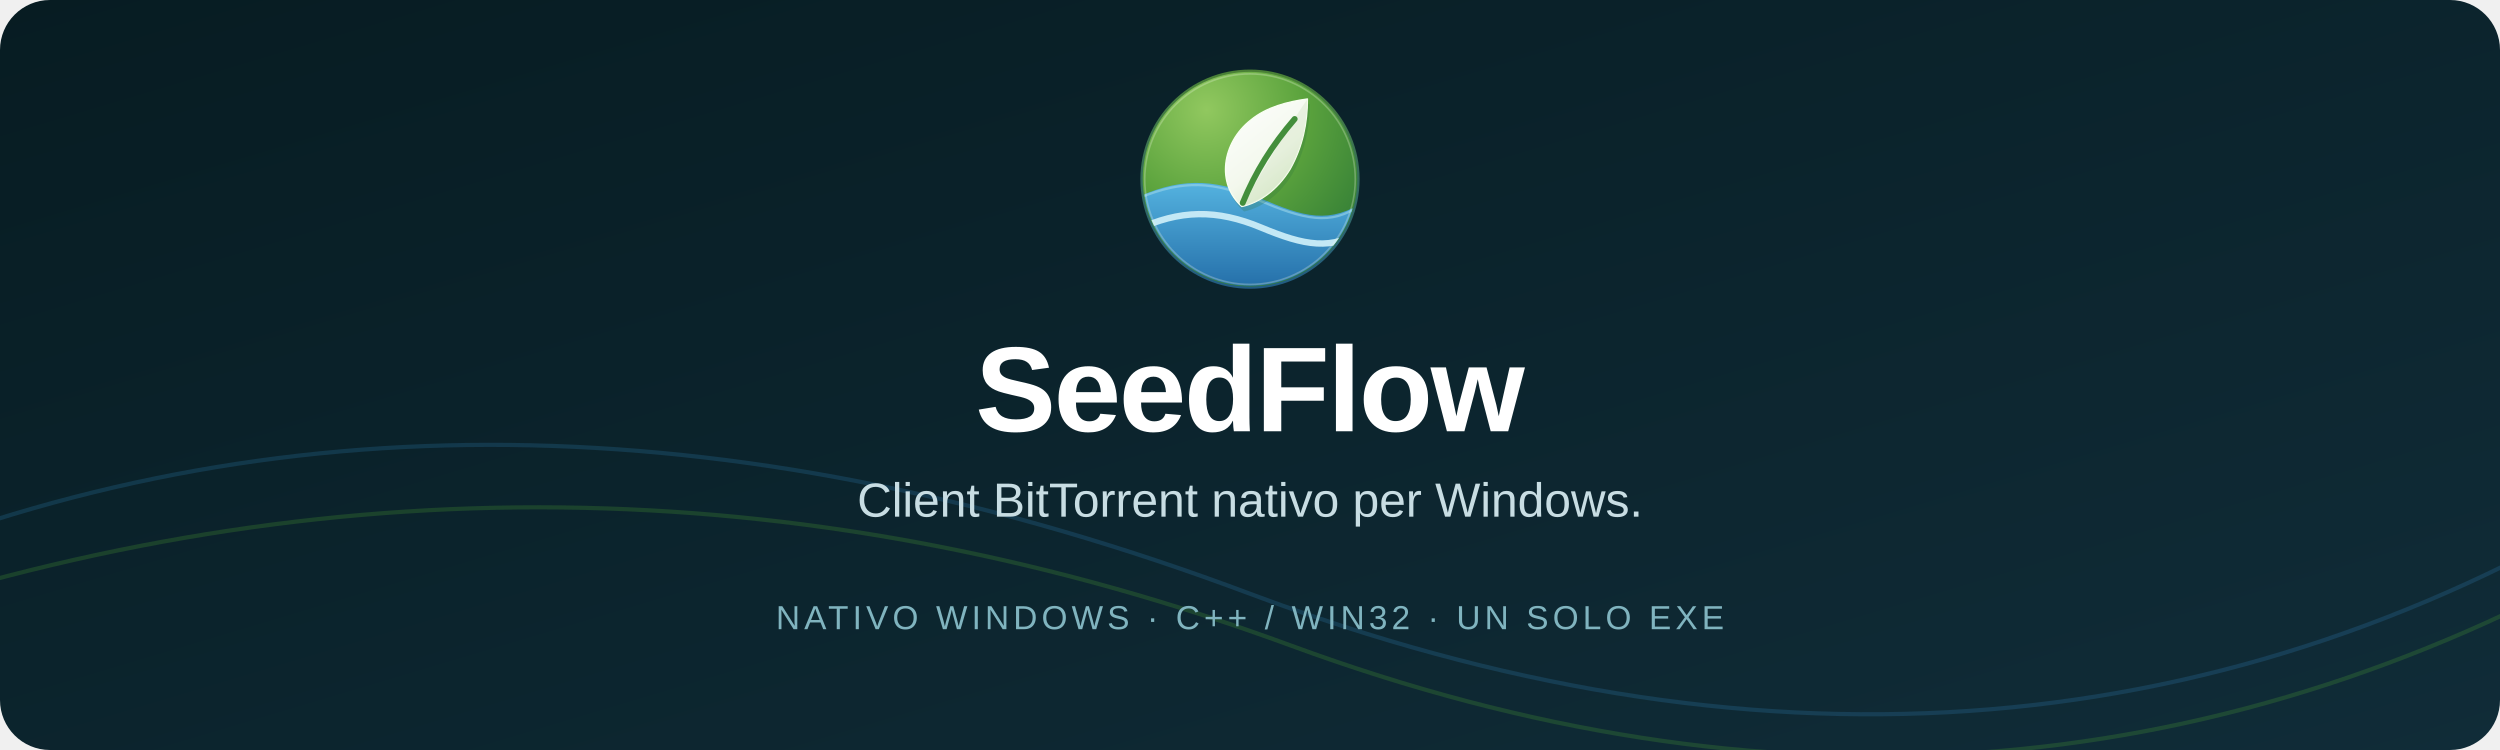
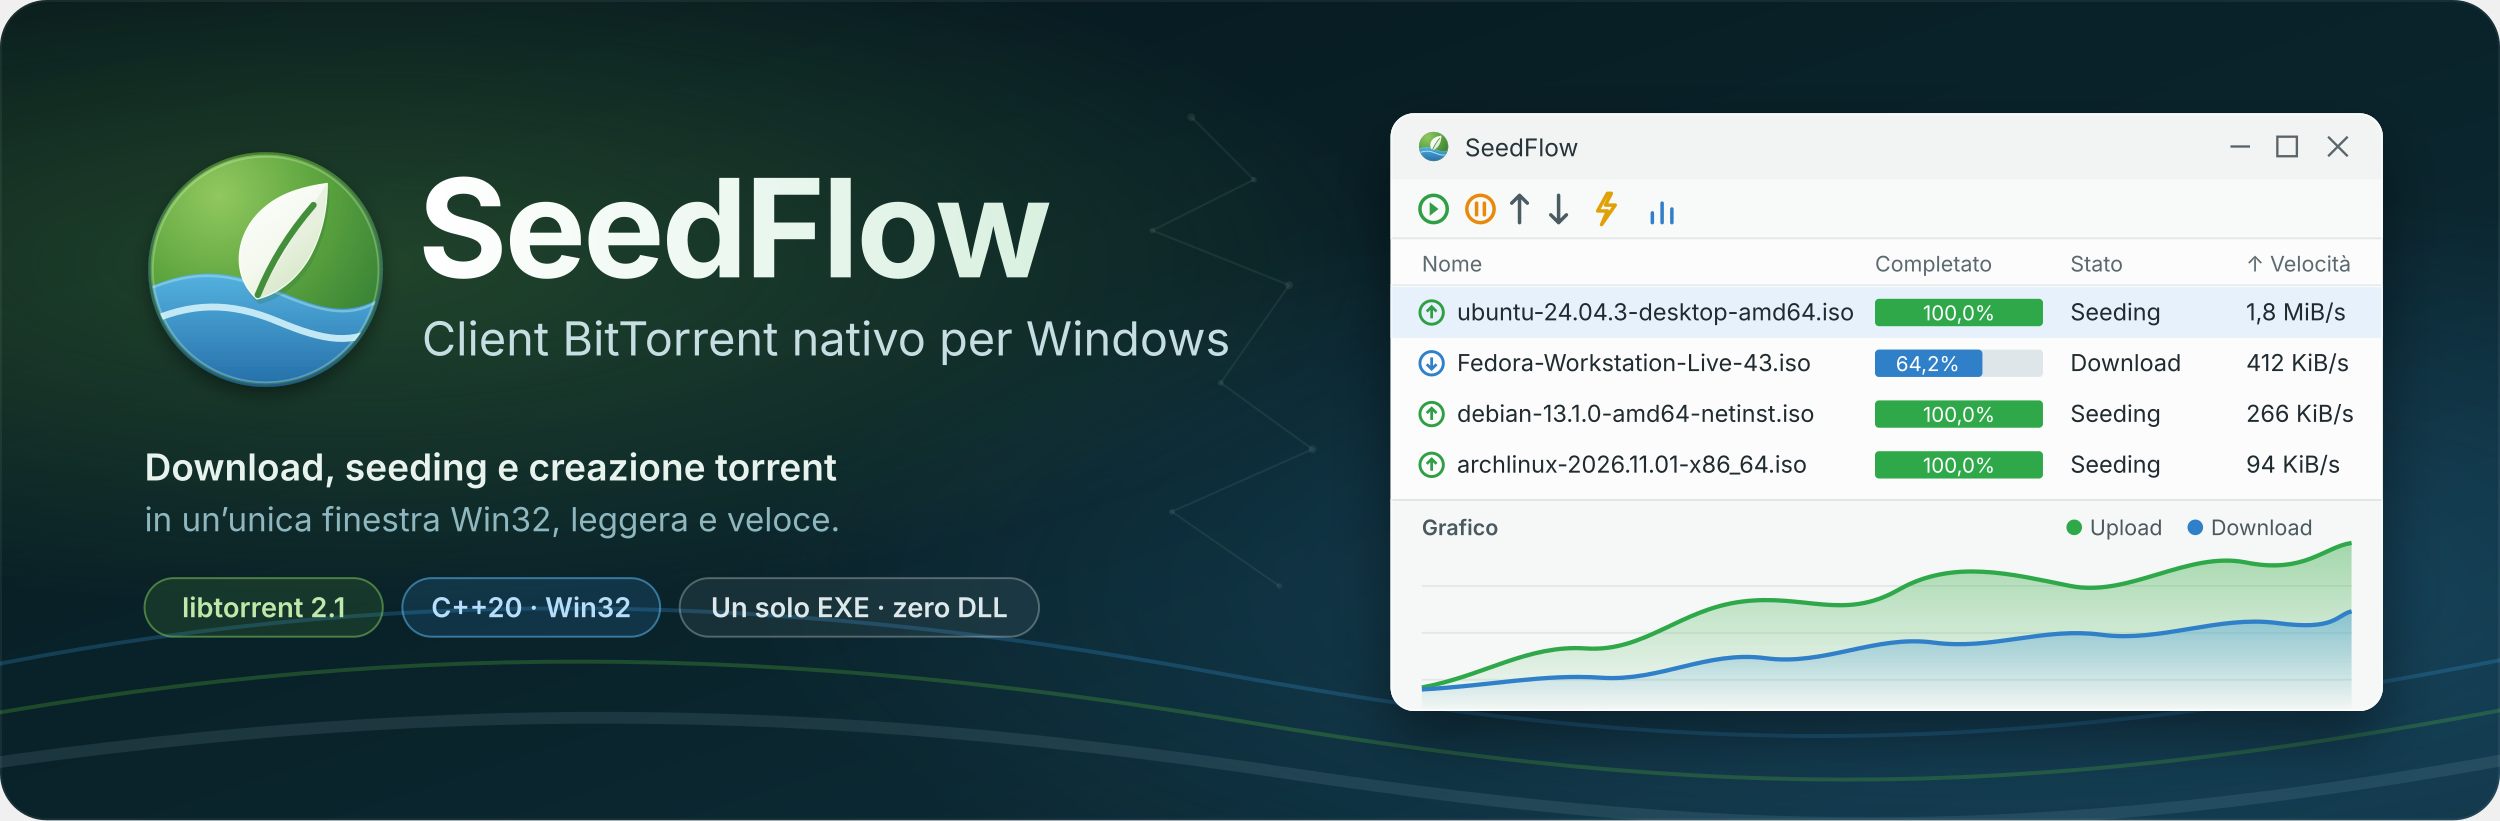
- <svg xmlns="http://www.w3.org/2000/svg" width="1200" height="360" viewBox="0 0 1200 360" role="img" aria-label="SeedFlow — Client BitTorrent nativo per Windows.">
+ <svg xmlns="http://www.w3.org/2000/svg" width="1280" height="420" viewBox="0 0 1280 420" role="img" aria-label="SeedFlow — client BitTorrent nativo per Windows">
  <defs>
-     <linearGradient id="bg" x2="1" y2="1">
-       <stop stop-color="#071c22" />
-       <stop offset="1" stop-color="#102c38" />
+     <linearGradient id="sf-bg" x1="0" y1="0" x2="1" y2="1">
+       <stop stop-color="#06171c" />
+       <stop offset=".55" stop-color="#0a242c" />
+       <stop offset="1" stop-color="#0f3140" />
    </linearGradient>
+     <radialGradient id="sf-glow-g" cx=".14" cy=".32" r=".42">
+       <stop stop-color="#5BA33D" stop-opacity=".30" />
+       <stop offset="1" stop-color="#5BA33D" stop-opacity="0" />
+     </radialGradient>
+     <radialGradient id="sf-glow-b" cx=".80" cy=".72" r=".5">
+       <stop stop-color="#3FA9F5" stop-opacity=".22" />
+       <stop offset="1" stop-color="#3FA9F5" stop-opacity="0" />
+     </radialGradient>
+     <linearGradient id="sf-title" x1="0" y1="0" x2="1" y2="0">
+       <stop stop-color="#ffffff" />
+       <stop offset="1" stop-color="#d9f0e0" />
+     </linearGradient>
+     <linearGradient id="sf-graph-up" x1="0" y1="0" x2="0" y2="1">
+       <stop stop-color="#3fae4f" stop-opacity=".45" />
+       <stop offset="1" stop-color="#3fae4f" stop-opacity="0" />
+     </linearGradient>
+     <linearGradient id="sf-graph-dn" x1="0" y1="0" x2="0" y2="1">
+       <stop stop-color="#2f8fd8" stop-opacity=".40" />
+       <stop offset="1" stop-color="#2f8fd8" stop-opacity="0" />
+     </linearGradient>
+     <filter id="sf-shadow" x="-10%" y="-10%" width="120%" height="130%">
+       <feDropShadow dx="0" dy="14" stdDeviation="16" flood-color="#000" flood-opacity=".45" />
+     </filter>
+     <filter id="sf-icon-shadow" x="-20%" y="-20%" width="140%" height="150%">
+       <feDropShadow dx="0" dy="8" stdDeviation="9" flood-color="#000" flood-opacity=".40" />
+     </filter>
+     <clipPath id="sf-frame">
+       <rect width="1280" height="420" rx="24" />
+     </clipPath>
+     <clipPath id="sf-win">
+       <rect x="712" y="58" width="508" height="306" rx="12" />
+     </clipPath>
+     <radialGradient id="ic-green" cx=".30" cy=".18" r=".94">
+       <stop stop-color="#91C85F" />
+       <stop offset=".48" stop-color="#5BA33D" />
+       <stop offset="1" stop-color="#2D7835" />
+     </radialGradient>
+     <linearGradient id="ic-water" x1="0" y1="0" x2="0" y2="1">
+       <stop stop-color="#54B2DF" />
+       <stop offset="1" stop-color="#216AA5" />
+     </linearGradient>
+     <linearGradient id="ic-leaf" x1="0" y1="0" x2=".6" y2="1">
+       <stop stop-color="#FFFFFF" />
+       <stop offset=".65" stop-color="#F3F8ED" />
+       <stop offset="1" stop-color="#DCECCF" />
+     </linearGradient>
+     <linearGradient id="ic-edge" x1="0" y1="0" x2="0" y2="1">
+       <stop stop-color="#4A8135" />
+       <stop offset="1" stop-color="#215C83" />
+     </linearGradient>
+     <clipPath id="ic-disc">
+       <circle cx="128" cy="128" r="117" />
+     </clipPath>
+     <g id="sf-icon">
+       <circle cx="128" cy="128" r="119" fill="url(#ic-green)" stroke="url(#ic-edge)" stroke-width="2.5" />
+       <g clip-path="url(#ic-disc)">
+         <path d="M0 150C48 127 86 126 137 148S215 178 256 151V256H0Z" fill="url(#ic-water)" />
+         <path d="M8 148C55 129 87 130 137 151S216 180 250 156" fill="none" stroke="#9BD6E9" stroke-opacity=".60" stroke-width="2.5" />
+         <path d="M3 184C51 161 92 161 140 181S218 207 253 183" fill="none" stroke="#C3E8F5" stroke-width="7" />
+       </g>
+       <path d="M120 161C91 136 97 91 129 66C146 52 169 46 192 43C192 69 187 95 173 120C159 143 139 157 120 161Z" fill="#2B713A" opacity=".24" transform="translate(1.5 2.5)" />
+       <path d="M119 158C91 133 97 88 129 63C146 49 169 43 191 40C191 66 186 92 172 117C158 140 138 154 119 158Z" fill="url(#ic-leaf)" stroke="#F9FFF2" stroke-width="1.5" stroke-linejoin="round" />
+       <path d="M191 40C191 66 186 92 172 117C158 140 138 154 119 158C140 123 161 84 191 40Z" fill="#BDD7A7" opacity=".24" />
+       <path d="M120 154C134 120 152 91 177 62" fill="none" stroke="#438E3B" stroke-width="6.5" stroke-linecap="round" />
+       <circle cx="128" cy="128" r="115.5" fill="none" stroke="#EBF6DD" stroke-opacity=".28" stroke-width="1.8" />
+     </g>
  </defs>
-   <rect width="1200" height="360" rx="24" fill="url(#bg)" />
-   <path d="M-60 270 Q240 150 600 285 T1260 240" fill="none" stroke="#3FA9F5" stroke-opacity=".16" stroke-width="2" />
-   <path d="M-60 295 Q280 185 620 310 T1260 265" fill="none" stroke="#5BC236" stroke-opacity=".2" stroke-width="2" />
-   <svg x="544" y="30" width="112" height="112" viewBox="0 0 256 256">
-     <defs>
-       <radialGradient id="green" cx=".30" cy=".18" r=".94">
-         <stop stop-color="#91C85F" />
-         <stop offset=".48" stop-color="#5BA33D" />
-         <stop offset="1" stop-color="#2D7835" />
-       </radialGradient>
-       <linearGradient id="water" x1="0" y1="0" x2="0" y2="1">
-         <stop stop-color="#54B2DF" />
-         <stop offset="1" stop-color="#216AA5" />
-       </linearGradient>
-       <linearGradient id="leaf" x1="0" y1="0" x2=".6" y2="1">
-         <stop stop-color="#FFFFFF" />
-         <stop offset=".65" stop-color="#F3F8ED" />
-         <stop offset="1" stop-color="#DCECCF" />
-       </linearGradient>
-       <linearGradient id="edge" x1="0" y1="0" x2="0" y2="1">
-         <stop stop-color="#4A8135" />
-         <stop offset="1" stop-color="#215C83" />
-       </linearGradient>
-       <clipPath id="disc">
-         <circle cx="128" cy="128" r="117" />
-       </clipPath>
-     </defs>
-     <circle cx="128" cy="128" r="119" fill="url(#green)" stroke="url(#edge)" stroke-width="2.5" />
-     <g clip-path="url(#disc)">
-       <path d="M0 150C48 127 86 126 137 148S215 178 256 151V256H0Z" fill="url(#water)" />
-       <path d="M8 148C55 129 87 130 137 151S216 180 250 156" fill="none" stroke="#9BD6E9" stroke-opacity=".60" stroke-width="2.5" />
-       <path d="M3 184C51 161 92 161 140 181S218 207 253 183" fill="none" stroke="#C3E8F5" stroke-width="7" />
+   <g clip-path="url(#sf-frame)">
+     <rect width="1280" height="420" fill="url(#sf-bg)" />
+     <rect width="1280" height="420" fill="url(#sf-glow-g)" />
+     <rect width="1280" height="420" fill="url(#sf-glow-b)" />
+     <g fill="#9fd3b0" fill-opacity=".10">
+       <circle cx="610" cy="60" r="2" />
+       <circle cx="642" cy="92" r="1.5" />
+       <circle cx="590" cy="118" r="1.5" />
+       <circle cx="660" cy="146" r="2" />
+       <circle cx="625" cy="196" r="1.5" />
+       <circle cx="672" cy="230" r="2" />
+       <circle cx="600" cy="262" r="1.5" />
+       <circle cx="655" cy="300" r="1.5" />
    </g>
-     <path d="M120 161C91 136 97 91 129 66C146 52 169 46 192 43C192 69 187 95 173 120C159 143 139 157 120 161Z" fill="#2B713A" opacity=".24" transform="translate(1.5 2.5)" />
-     <path d="M119 158C91 133 97 88 129 63C146 49 169 43 191 40C191 66 186 92 172 117C158 140 138 154 119 158Z" fill="url(#leaf)" stroke="#F9FFF2" stroke-width="1.5" stroke-linejoin="round" />
-     <path d="M191 40C191 66 186 92 172 117C158 140 138 154 119 158C140 123 161 84 191 40Z" fill="#BDD7A7" opacity=".24" />
-     <path d="M120 154C134 120 152 91 177 62" fill="none" stroke="#438E3B" stroke-width="6.5" stroke-linecap="round" />
-     <circle cx="128" cy="128" r="115.5" fill="none" stroke="#EBF6DD" stroke-opacity=".28" stroke-width="1.8" />
-   </svg>
-   <text x="600" y="207" text-anchor="middle" fill="#ffffff" font-family="Segoe UI,Arial,sans-serif" font-size="58" font-weight="700" letter-spacing="-1">SeedFlow</text>
-   <text x="600" y="248" text-anchor="middle" fill="#c8dde3" font-family="Segoe UI,Arial,sans-serif" font-size="23">Client BitTorrent nativo per Windows.</text>
-   <text x="600" y="302" text-anchor="middle" fill="#80b4bf" font-family="Segoe UI,Arial,sans-serif" font-size="16" letter-spacing="2">NATIVO WINDOWS · C++ / WIN32 · UN SOLO EXE</text>
+     <g stroke="#9fd3b0" stroke-opacity=".09" stroke-width="1" fill="none">
+       <path d="M610 60L642 92L590 118L660 146L625 196L672 230L600 262L655 300" />
+     </g>
+     <path d="M-40 348C180 300 380 300 620 344S1020 392 1320 330" fill="none" stroke="#3FA9F5" stroke-opacity=".22" stroke-width="2" />
+     <path d="M-40 372C200 326 400 330 640 370S1040 412 1320 356" fill="none" stroke="#5BC236" stroke-opacity=".26" stroke-width="2" />
+     <path d="M-40 396C220 356 420 360 660 396S1060 432 1320 382" fill="none" stroke="#C3E8F5" stroke-opacity=".10" stroke-width="6" />
+     <use href="#sf-icon" transform="translate(72 74) scale(.5)" filter="url(#sf-icon-shadow)" />
+     <text x="214" y="142" fill="url(#sf-title)" font-family="'Segoe UI Variable Display','Segoe UI',Inter,system-ui,sans-serif" font-size="70" font-weight="700" letter-spacing="-1.5">SeedFlow</text>
+     <text x="216" y="182" fill="#c6dde2" font-family="'Segoe UI Variable Text','Segoe UI',Inter,system-ui,sans-serif" font-size="24">Client BitTorrent nativo per Windows</text>
+     <text x="74" y="246" fill="#e8f3ee" font-family="'Segoe UI Variable Text','Segoe UI',Inter,system-ui,sans-serif" font-size="19" font-weight="600">Download, seeding e creazione torrent</text>
+     <text x="74" y="272" fill="#8fb7bf" font-family="'Segoe UI Variable Text','Segoe UI',Inter,system-ui,sans-serif" font-size="17">in un’unica finestra Win32, leggera e veloce.</text>
+     <g font-family="'Segoe UI Variable Text','Segoe UI',Inter,system-ui,sans-serif" font-size="14" font-weight="600">
+       <rect x="74" y="296" width="122" height="30" rx="15" fill="#5BA33D" fill-opacity=".16" stroke="#7cc35a" stroke-opacity=".55" />
+       <text x="135" y="316" text-anchor="middle" fill="#bfe8a9">libtorrent 2.1</text>
+       <rect x="206" y="296" width="132" height="30" rx="15" fill="#3FA9F5" fill-opacity=".14" stroke="#5cb6f0" stroke-opacity=".55" />
+       <text x="272" y="316" text-anchor="middle" fill="#b7defa">C++20 · Win32</text>
+       <rect x="348" y="296" width="184" height="30" rx="15" fill="#ffffff" fill-opacity=".06" stroke="#ffffff" stroke-opacity=".28" />
+       <text x="440" y="316" text-anchor="middle" fill="#dde8eb">Un solo EXE · zero DLL</text>
+     </g>
+     <g filter="url(#sf-shadow)">
+       <rect x="712" y="58" width="508" height="306" rx="12" fill="#fbfcfb" />
+     </g>
+     <g clip-path="url(#sf-win)" font-family="'Segoe UI Variable Text','Segoe UI',Inter,system-ui,sans-serif">
+       <rect x="712" y="58" width="508" height="34" fill="#f1f4f2" />
+       <use href="#sf-icon" transform="translate(726 67) scale(.0625)" />
+       <text x="750" y="80" font-size="12.5" fill="#26343a">SeedFlow</text>
+       <g stroke="#59656b" stroke-width="1.2" fill="none">
+         <path d="M1142 75h10" />
+         <rect x="1166" y="70" width="10" height="10" />
+         <path d="M1192 70l10 10M1202 70l-10 10" />
+       </g>
+       <rect x="712" y="92" width="508" height="30" fill="#f8faf9" />
+       <g stroke-width="1.8" fill="none" stroke-linecap="round" stroke-linejoin="round">
+         <circle cx="734" cy="107" r="7" stroke="#2f9e44" />
+         <path d="M732 103.5l4.5 3.5-4.5 3.5z" fill="#2f9e44" stroke="none" />
+         <circle cx="758" cy="107" r="7" stroke="#e8890c" />
+         <path d="M756 104v6M760 104v6" stroke="#e8890c" />
+         <path d="M778 100v14M774 104l4-4 4 4" stroke="#4a5b63" />
+         <path d="M798 100v14M794 110l4 4 4-4" stroke="#4a5b63" />
+         <path d="M823 99l-5 9h5l-3 7 7-10h-5l3-6z" stroke="#e0a106" />
+         <path d="M846 114v-5M851 114v-10M856 114v-7" stroke="#2f80c9" />
+       </g>
+       <path d="M712 122h508" stroke="#e3e8e6" />
+       <g font-size="11" fill="#5c6a70">
+         <text x="728" y="139">Nome</text>
+         <text x="960" y="139">Completato</text>
+         <text x="1060" y="139">Stato</text>
+         <text x="1150" y="139">↑ Velocità</text>
+       </g>
+       <path d="M712 146h508" stroke="#e8ecea" />
+       <g font-size="12" fill="#1f2b30">
+         <rect x="712" y="147" width="508" height="26" fill="#e6f1fb" />
+         <circle cx="733" cy="160" r="6" fill="none" stroke="#2f9e44" stroke-width="1.5" />
+         <path d="M733 163v-6M730.5 159.5l2.5-2.5 2.5 2.5" stroke="#2f9e44" stroke-width="1.4" fill="none" />
+         <text x="746" y="164">ubuntu-24.04.3-desktop-amd64.iso</text>
+         <rect x="960" y="153" width="86" height="14" rx="2" fill="#2fa84a" />
+         <text x="1003" y="164" font-size="10.5" fill="#fff" text-anchor="middle">100,0%</text>
+         <text x="1060" y="164">Seeding</text>
+         <text x="1150" y="164">1,8 MiB/s</text>
+         <circle cx="733" cy="186" r="6" fill="none" stroke="#2f80c9" stroke-width="1.5" />
+         <path d="M733 183v6M730.5 186.5l2.5 2.5 2.5-2.5" stroke="#2f80c9" stroke-width="1.4" fill="none" />
+         <text x="746" y="190">Fedora-Workstation-Live-43.iso</text>
+         <rect x="960" y="179" width="86" height="14" rx="2" fill="#dfe6ea" />
+         <rect x="960" y="179" width="55" height="14" rx="2" fill="#2f80c9" />
+         <text x="987" y="190" font-size="10.5" fill="#fff" text-anchor="middle">64,2%</text>
+         <text x="1060" y="190">Download</text>
+         <text x="1150" y="190">412 KiB/s</text>
+         <circle cx="733" cy="212" r="6" fill="none" stroke="#2f9e44" stroke-width="1.5" />
+         <path d="M733 215v-6M730.5 211.5l2.5-2.5 2.5 2.5" stroke="#2f9e44" stroke-width="1.4" fill="none" />
+         <text x="746" y="216">debian-13.1.0-amd64-netinst.iso</text>
+         <rect x="960" y="205" width="86" height="14" rx="2" fill="#2fa84a" />
+         <text x="1003" y="216" font-size="10.5" fill="#fff" text-anchor="middle">100,0%</text>
+         <text x="1060" y="216">Seeding</text>
+         <text x="1150" y="216">266 KiB/s</text>
+         <circle cx="733" cy="238" r="6" fill="none" stroke="#2f9e44" stroke-width="1.5" />
+         <path d="M733 241v-6M730.5 237.5l2.5-2.5 2.5 2.5" stroke="#2f9e44" stroke-width="1.4" fill="none" />
+         <text x="746" y="242">archlinux-2026.11.01-x86_64.iso</text>
+         <rect x="960" y="231" width="86" height="14" rx="2" fill="#2fa84a" />
+         <text x="1003" y="242" font-size="10.5" fill="#fff" text-anchor="middle">100,0%</text>
+         <text x="1060" y="242">Seeding</text>
+         <text x="1150" y="242">94 KiB/s</text>
+       </g>
+       <rect x="712" y="256" width="508" height="108" fill="#f5f8f6" />
+       <path d="M712 256h508" stroke="#e1e7e4" />
+       <g font-size="11" fill="#4a5960">
+         <text x="728" y="274" font-weight="600">Grafico</text>
+         <circle cx="1062" cy="270" r="4" fill="#2fa84a" />
+         <text x="1070" y="274">Upload</text>
+         <circle cx="1124" cy="270" r="4" fill="#2f80c9" />
+         <text x="1132" y="274">Download</text>
+       </g>
+       <g stroke="#e3e9e6">
+         <path d="M728 300h476M728 324h476M728 348h476" />
+       </g>
+       <path d="M728 352C760 346 782 330 812 332S860 312 892 308S944 318 972 302S1030 294 1060 300S1120 282 1150 288S1190 280 1204 278V364H728Z" fill="url(#sf-graph-up)" />
+       <path d="M728 352C760 346 782 330 812 332S860 312 892 308S944 318 972 302S1030 294 1060 300S1120 282 1150 288S1190 280 1204 278" fill="none" stroke="#2fa84a" stroke-width="2.2" />
+       <path d="M728 353C764 351 790 345 820 347S874 333 904 337S960 325 990 329S1046 321 1076 325S1136 315 1166 319S1196 315 1204 313V364H728Z" fill="url(#sf-graph-dn)" />
+       <path d="M728 353C764 351 790 345 820 347S874 333 904 337S960 325 990 329S1046 321 1076 325S1136 315 1166 319S1196 315 1204 313" fill="none" stroke="#2f80c9" stroke-width="2.2" />
+     </g>
+     <rect x="712.5" y="58.5" width="507" height="305" rx="11.5" fill="none" stroke="#ffffff" stroke-opacity=".5" />
+   </g>
+   <rect x=".5" y=".5" width="1279" height="419" rx="23.5" fill="none" stroke="#ffffff" stroke-opacity=".06" />
</svg>
